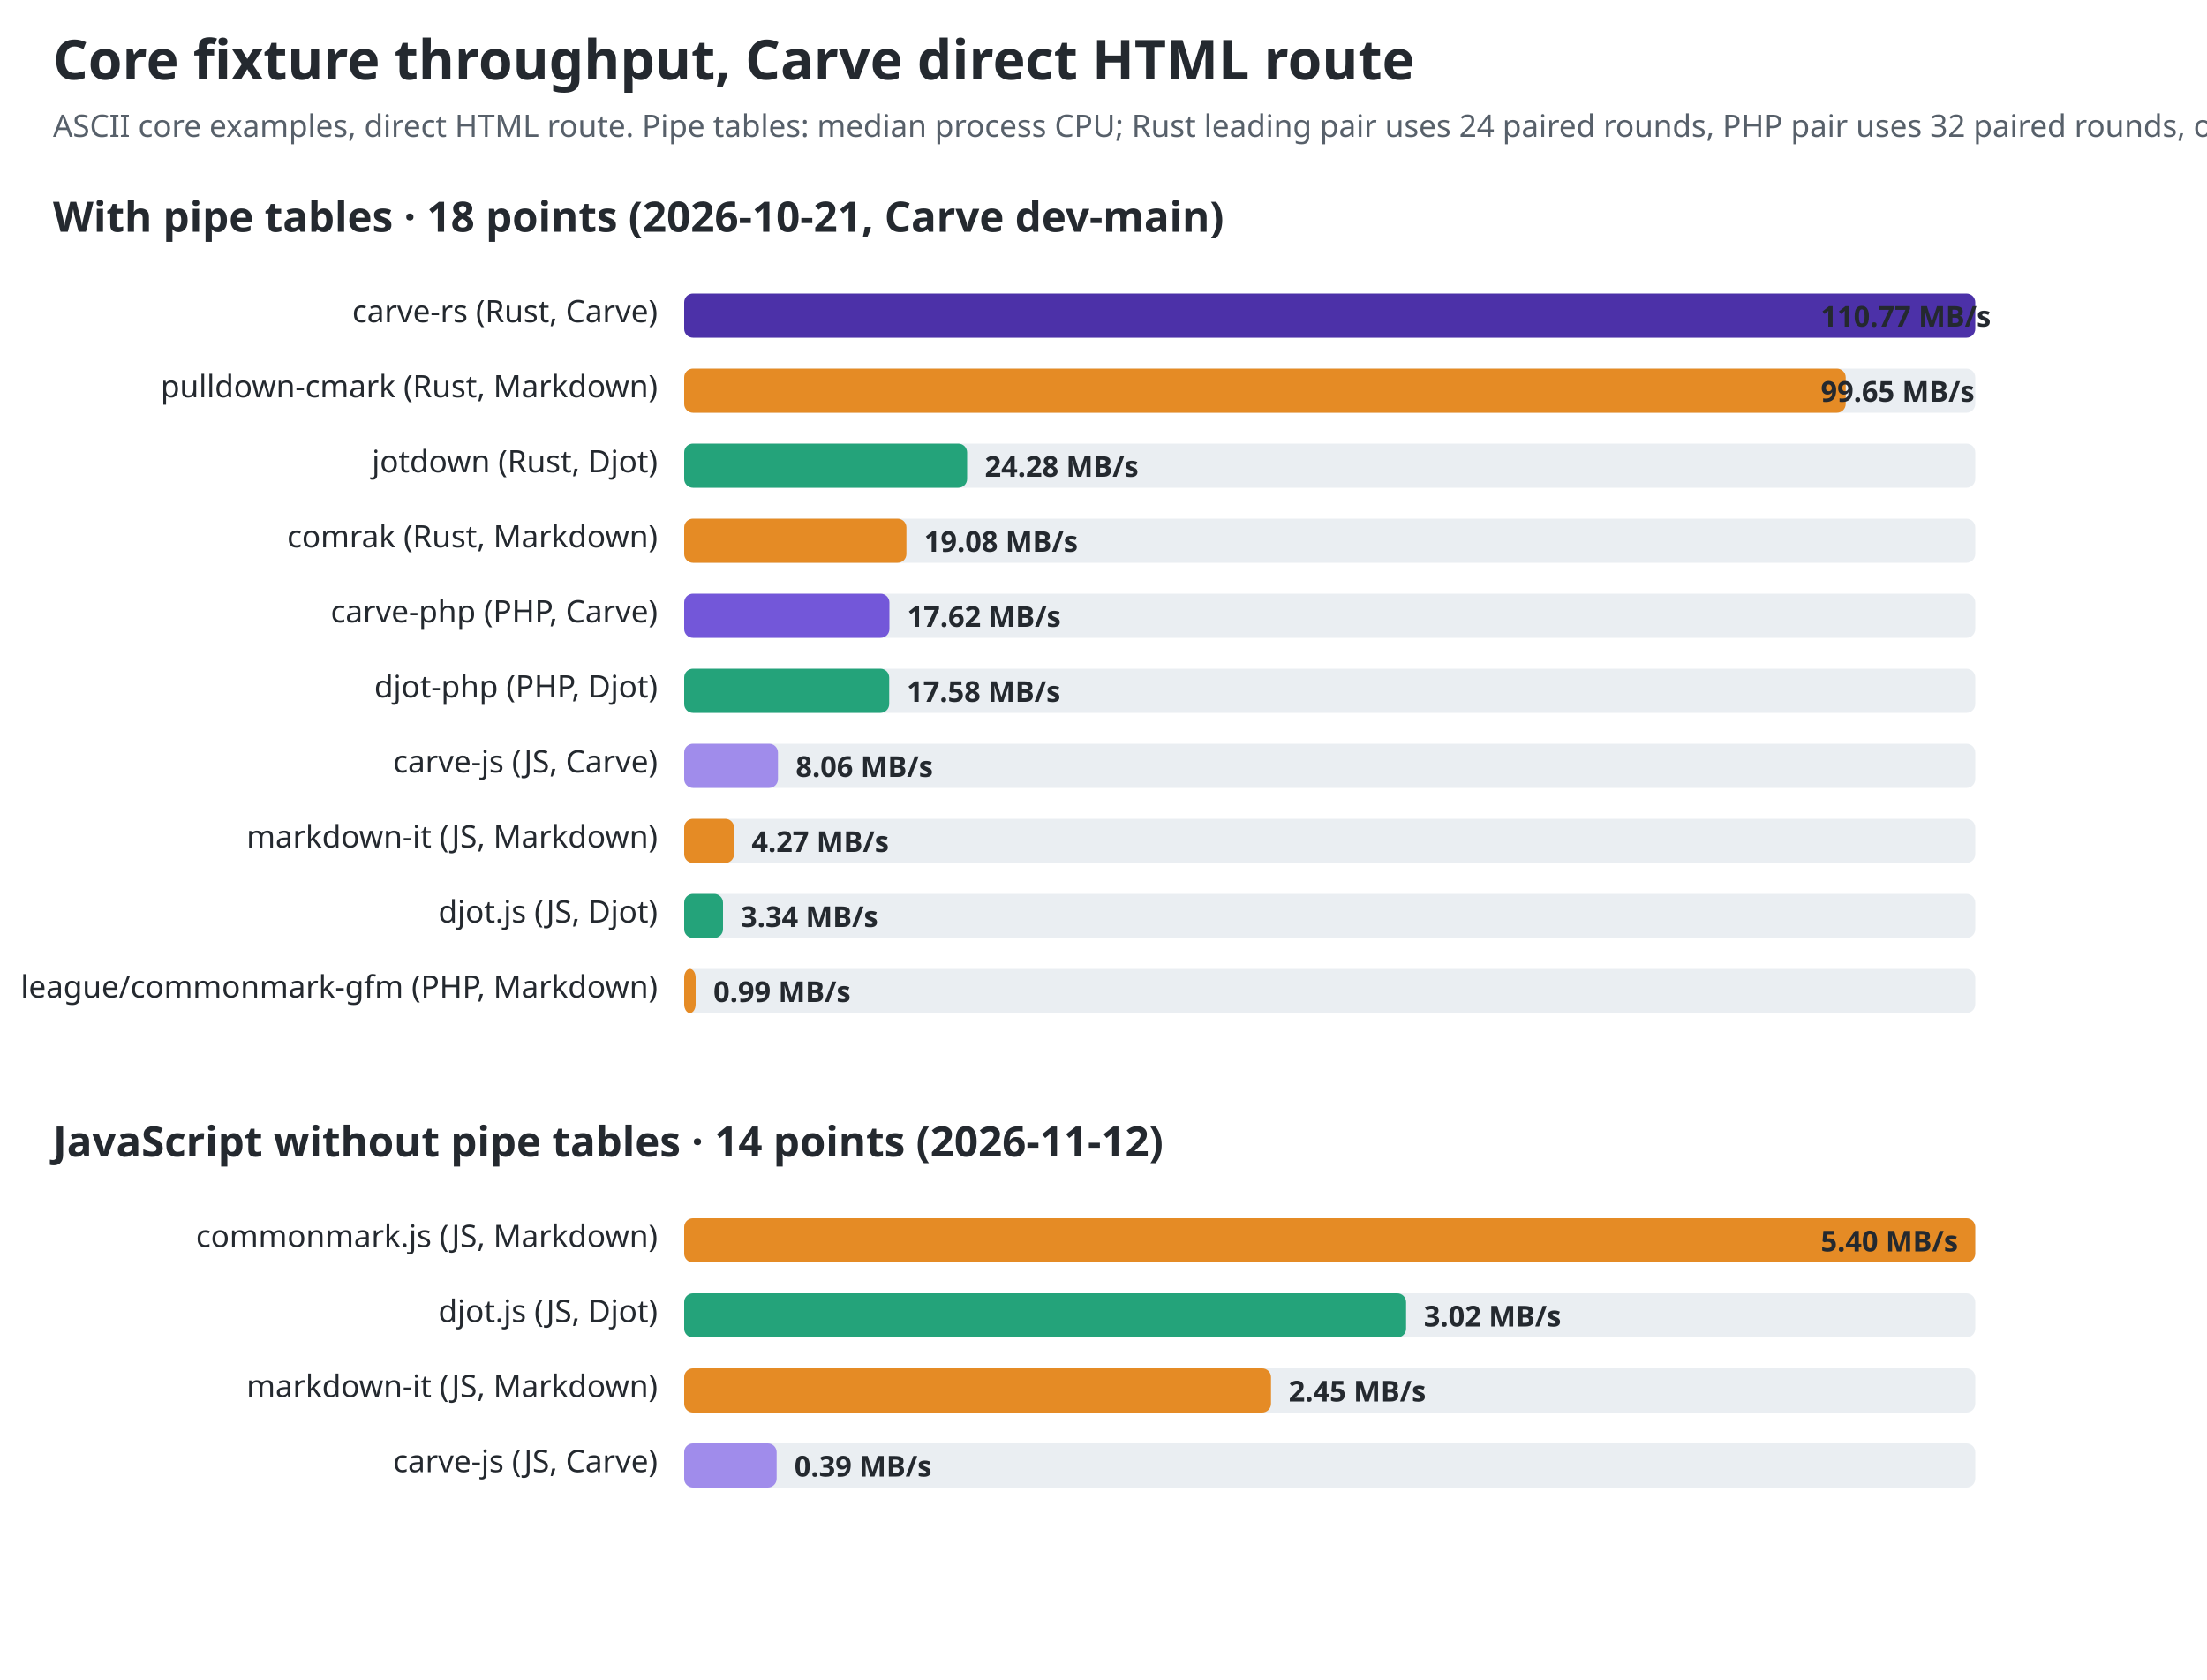
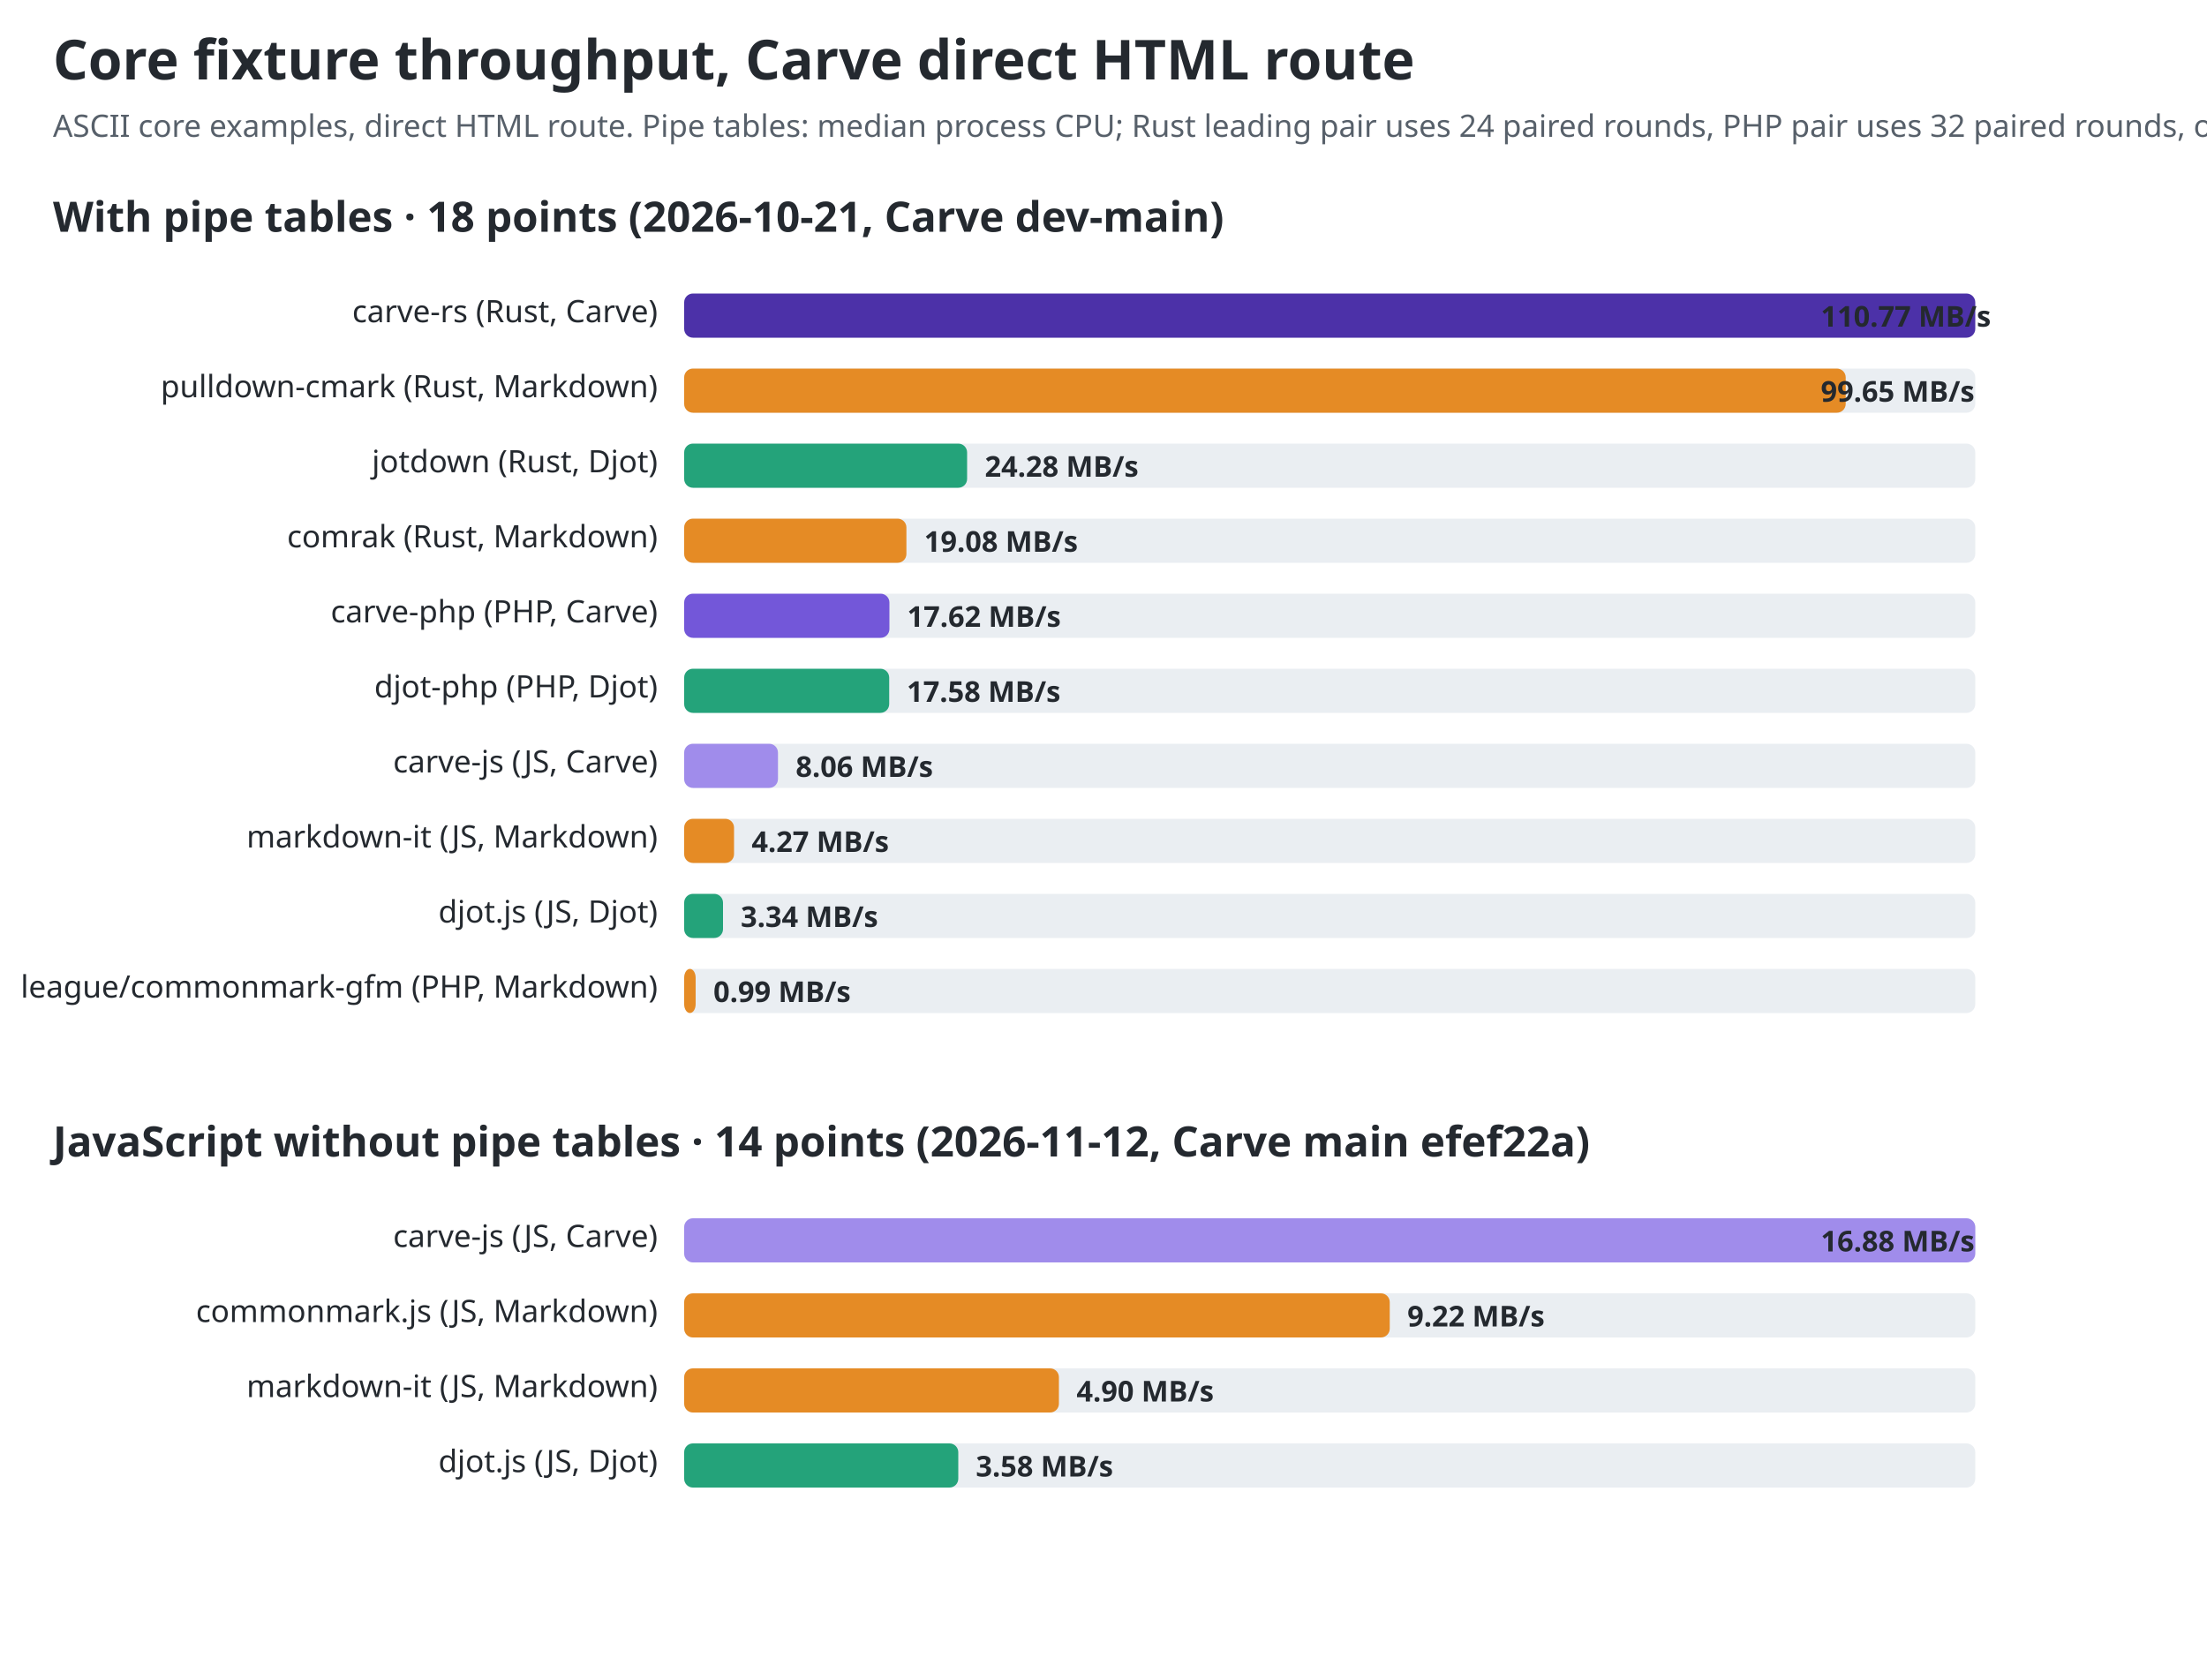
<svg xmlns="http://www.w3.org/2000/svg" width="1000" height="761" viewBox="0 0 1000 761" role="img" aria-labelledby="title desc">
  <style>text{font-family:ui-sans-serif,system-ui,sans-serif;fill:#24292f}.title{font-size:25px;font-weight:700}.sub{font-size:14px;fill:#57606a}.group{font-size:19px;font-weight:650}.label{font-size:14px}.value{font-size:13px;font-weight:650;fill:#24292f}.track{fill:#eaeef2}@media(prefers-color-scheme:dark){text,.value{fill:#f0f6fc}.sub{fill:#8c959f}.track{fill:#30363d}}</style>
  <text id="chart-title" class="title" x="24" y="36">Core fixture throughput, Carve direct HTML route</text>
-   <text class="sub" x="24" y="62">ASCII core examples, direct HTML route. Pipe tables: median process CPU; Rust leading pair uses 24 paired rounds, PHP pair uses 32 paired rounds, other rows two rounds. No-table JS: wall-time median; no-table panel: JS release. Carve commits: JS 2ce388c, PHP 760df44, Rust 47fdd7e.</text>
+   <text class="sub" x="24" y="62">ASCII core examples, direct HTML route. Pipe tables: median process CPU; Rust leading pair uses 24 paired rounds, PHP pair uses 32 paired rounds, other rows two rounds. No-table JS: wall-time median; no-table panel: JS efef22a. Carve commits: JS 2ce388c, PHP 760df44, Rust 47fdd7e.</text>
  <text class="group" x="24" y="105">With pipe tables · 18 points (2026-10-21, Carve dev-main)</text>
  <text class="label" x="298" y="146" text-anchor="end">carve-rs (Rust, Carve)</text>
  <rect class="track" x="310" y="133" width="585" height="20" rx="4" />
  <rect x="310" y="133" width="585.0" height="20" rx="4" fill="#4c31a8" />
  <text class="value" x="825" y="148">110.77 MB/s</text>
  <text class="label" x="298" y="180" text-anchor="end">pulldown-cmark (Rust, Markdown)</text>
  <rect class="track" x="310" y="167" width="585" height="20" rx="4" />
  <rect x="310" y="167" width="526.3" height="20" rx="4" fill="#e58b25" />
  <text class="value" x="825" y="182">99.65 MB/s</text>
  <text class="label" x="298" y="214" text-anchor="end">jotdown (Rust, Djot)</text>
  <rect class="track" x="310" y="201" width="585" height="20" rx="4" />
  <rect x="310" y="201" width="128.2" height="20" rx="4" fill="#24a37a" />
  <text class="value" x="446.216" y="216">24.28 MB/s</text>
  <text class="label" x="298" y="248" text-anchor="end">comrak (Rust, Markdown)</text>
  <rect class="track" x="310" y="235" width="585" height="20" rx="4" />
  <rect x="310" y="235" width="100.7" height="20" rx="4" fill="#e58b25" />
  <text class="value" x="418.74" y="250">19.08 MB/s</text>
  <text class="label" x="298" y="282" text-anchor="end">carve-php (PHP, Carve)</text>
  <rect class="track" x="310" y="269" width="585" height="20" rx="4" />
  <rect x="310" y="269" width="93.0" height="20" rx="4" fill="#7357d9" />
  <text class="value" x="411.035" y="284">17.62 MB/s</text>
  <text class="label" x="298" y="316" text-anchor="end">djot-php (PHP, Djot)</text>
  <rect class="track" x="310" y="303" width="585" height="20" rx="4" />
  <rect x="310" y="303" width="92.9" height="20" rx="4" fill="#24a37a" />
  <text class="value" x="410.858" y="318">17.58 MB/s</text>
  <text class="label" x="298" y="350" text-anchor="end">carve-js (JS, Carve)</text>
  <rect class="track" x="310" y="337" width="585" height="20" rx="4" />
  <rect x="310" y="337" width="42.5" height="20" rx="4" fill="#a08ceb" />
  <text class="value" x="360.545" y="352">8.06 MB/s</text>
  <text class="label" x="298" y="384" text-anchor="end">markdown-it (JS, Markdown)</text>
  <rect class="track" x="310" y="371" width="585" height="20" rx="4" />
  <rect x="310" y="371" width="22.6" height="20" rx="4" fill="#e58b25" />
  <text class="value" x="340.56" y="386">4.27 MB/s</text>
  <text class="label" x="298" y="418" text-anchor="end">djot.js (JS, Djot)</text>
  <rect class="track" x="310" y="405" width="585" height="20" rx="4" />
  <rect x="310" y="405" width="17.6" height="20" rx="4" fill="#24a37a" />
  <text class="value" x="335.632" y="420">3.34 MB/s</text>
  <text class="label" x="298" y="452" text-anchor="end">league/commonmark-gfm (PHP, Markdown)</text>
  <rect class="track" x="310" y="439" width="585" height="20" rx="4" />
  <rect x="310" y="439" width="5.2" height="20" rx="4" fill="#e58b25" />
  <text class="value" x="323.239" y="454">0.99 MB/s</text>
-   <text class="group" x="24" y="524">JavaScript without pipe tables · 14 points (2026-11-12)</text>
-   <text class="label" x="298" y="565" text-anchor="end">commonmark.js (JS, Markdown)</text>
+   <text class="group" x="24" y="524">JavaScript without pipe tables · 14 points (2026-11-12, Carve main efef22a)</text>
+   <text class="label" x="298" y="565" text-anchor="end">carve-js (JS, Carve)</text>
  <rect class="track" x="310" y="552" width="585" height="20" rx="4" />
-   <rect x="310" y="552" width="585.0" height="20" rx="4" fill="#e58b25" />
-   <text class="value" x="825" y="567">5.40 MB/s</text>
-   <text class="label" x="298" y="599" text-anchor="end">djot.js (JS, Djot)</text>
+   <rect x="310" y="552" width="585.0" height="20" rx="4" fill="#a08ceb" />
+   <text class="value" x="825" y="567">16.88 MB/s</text>
+   <text class="label" x="298" y="599" text-anchor="end">commonmark.js (JS, Markdown)</text>
  <rect class="track" x="310" y="586" width="585" height="20" rx="4" />
-   <rect x="310" y="586" width="327.1" height="20" rx="4" fill="#24a37a" />
-   <text class="value" x="645.127" y="601">3.02 MB/s</text>
+   <rect x="310" y="586" width="319.7" height="20" rx="4" fill="#e58b25" />
+   <text class="value" x="637.663" y="601">9.22 MB/s</text>
  <text class="label" x="298" y="633" text-anchor="end">markdown-it (JS, Markdown)</text>
  <rect class="track" x="310" y="620" width="585" height="20" rx="4" />
-   <rect x="310" y="620" width="265.9" height="20" rx="4" fill="#e58b25" />
-   <text class="value" x="583.893" y="635">2.45 MB/s</text>
-   <text class="label" x="298" y="667" text-anchor="end">carve-js (JS, Carve)</text>
+   <rect x="310" y="620" width="169.8" height="20" rx="4" fill="#e58b25" />
+   <text class="value" x="487.779" y="635">4.90 MB/s</text>
+   <text class="label" x="298" y="667" text-anchor="end">djot.js (JS, Djot)</text>
  <rect class="track" x="310" y="654" width="585" height="20" rx="4" />
-   <rect x="310" y="654" width="41.9" height="20" rx="4" fill="#a08ceb" />
-   <text class="value" x="359.919" y="669">0.39 MB/s</text>
+   <rect x="310" y="654" width="124.2" height="20" rx="4" fill="#24a37a" />
+   <text class="value" x="442.157" y="669">3.58 MB/s</text>
</svg>
